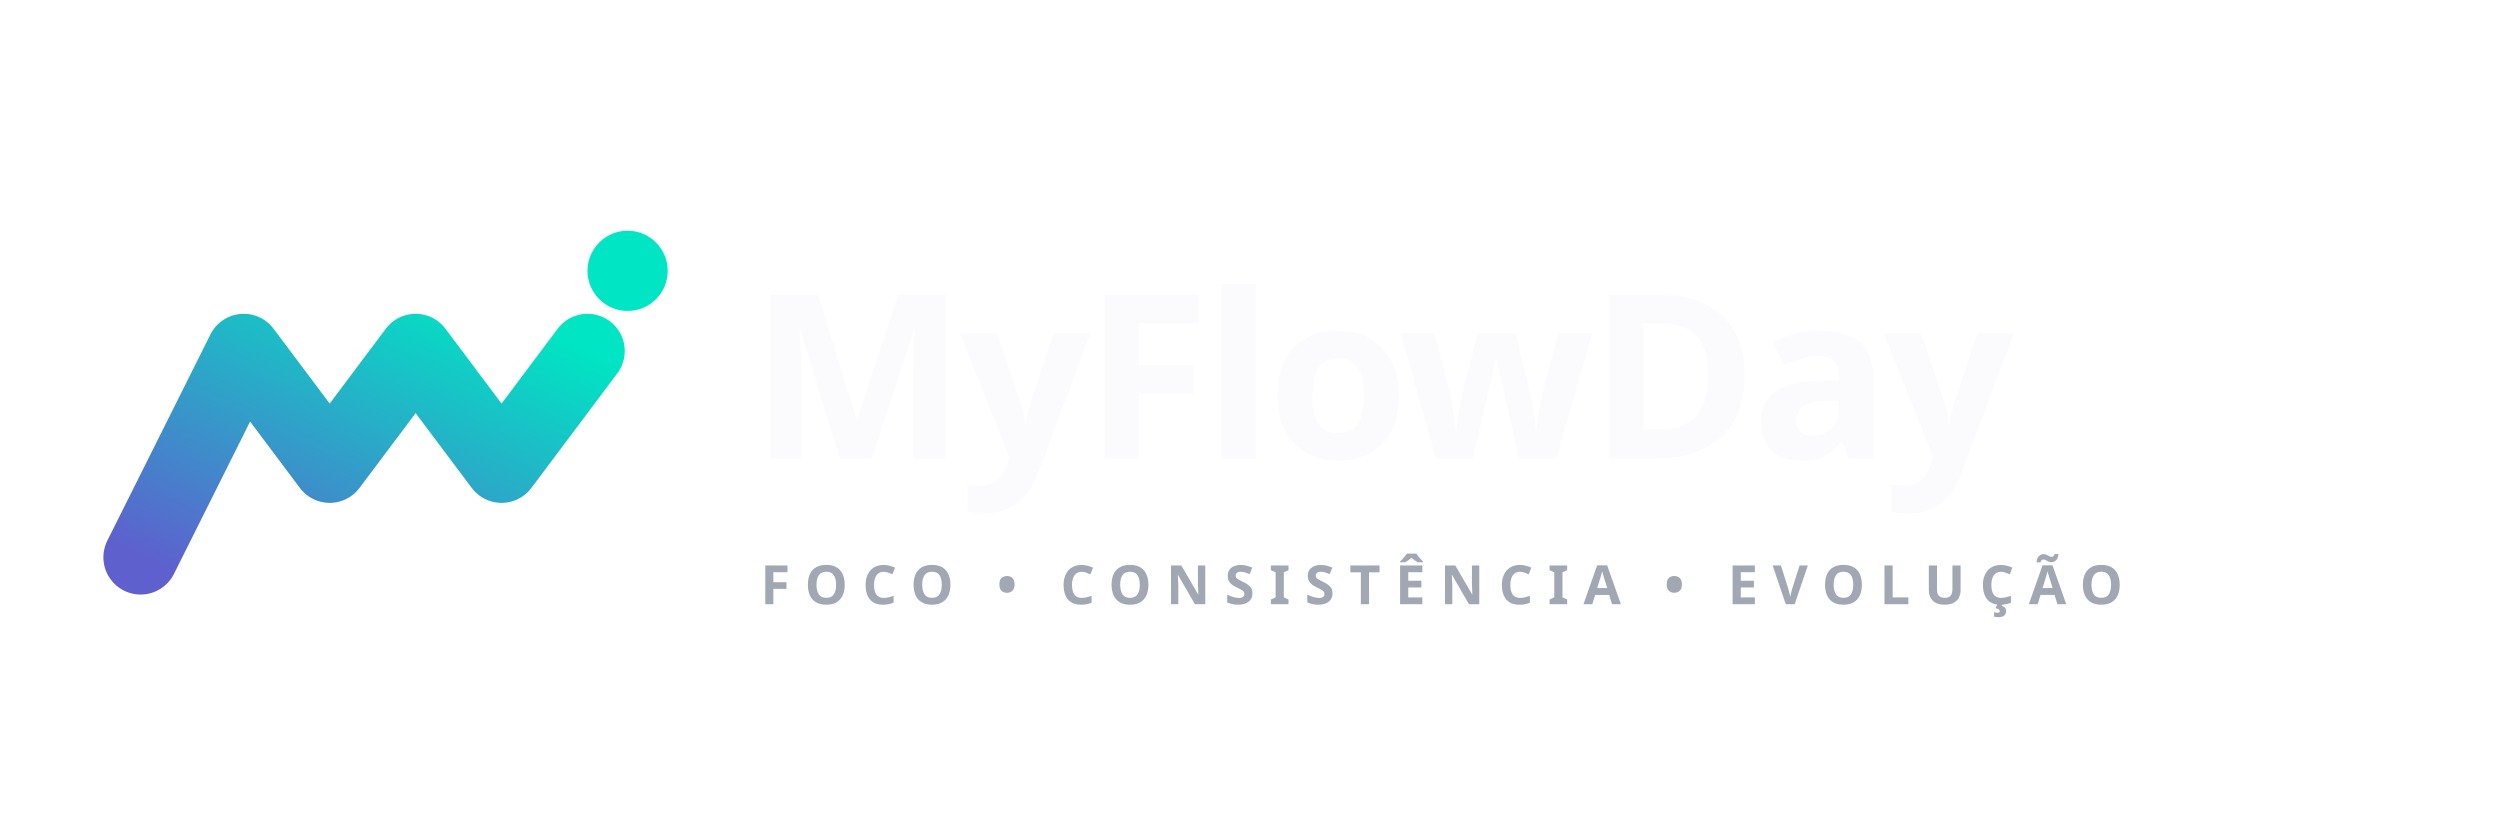
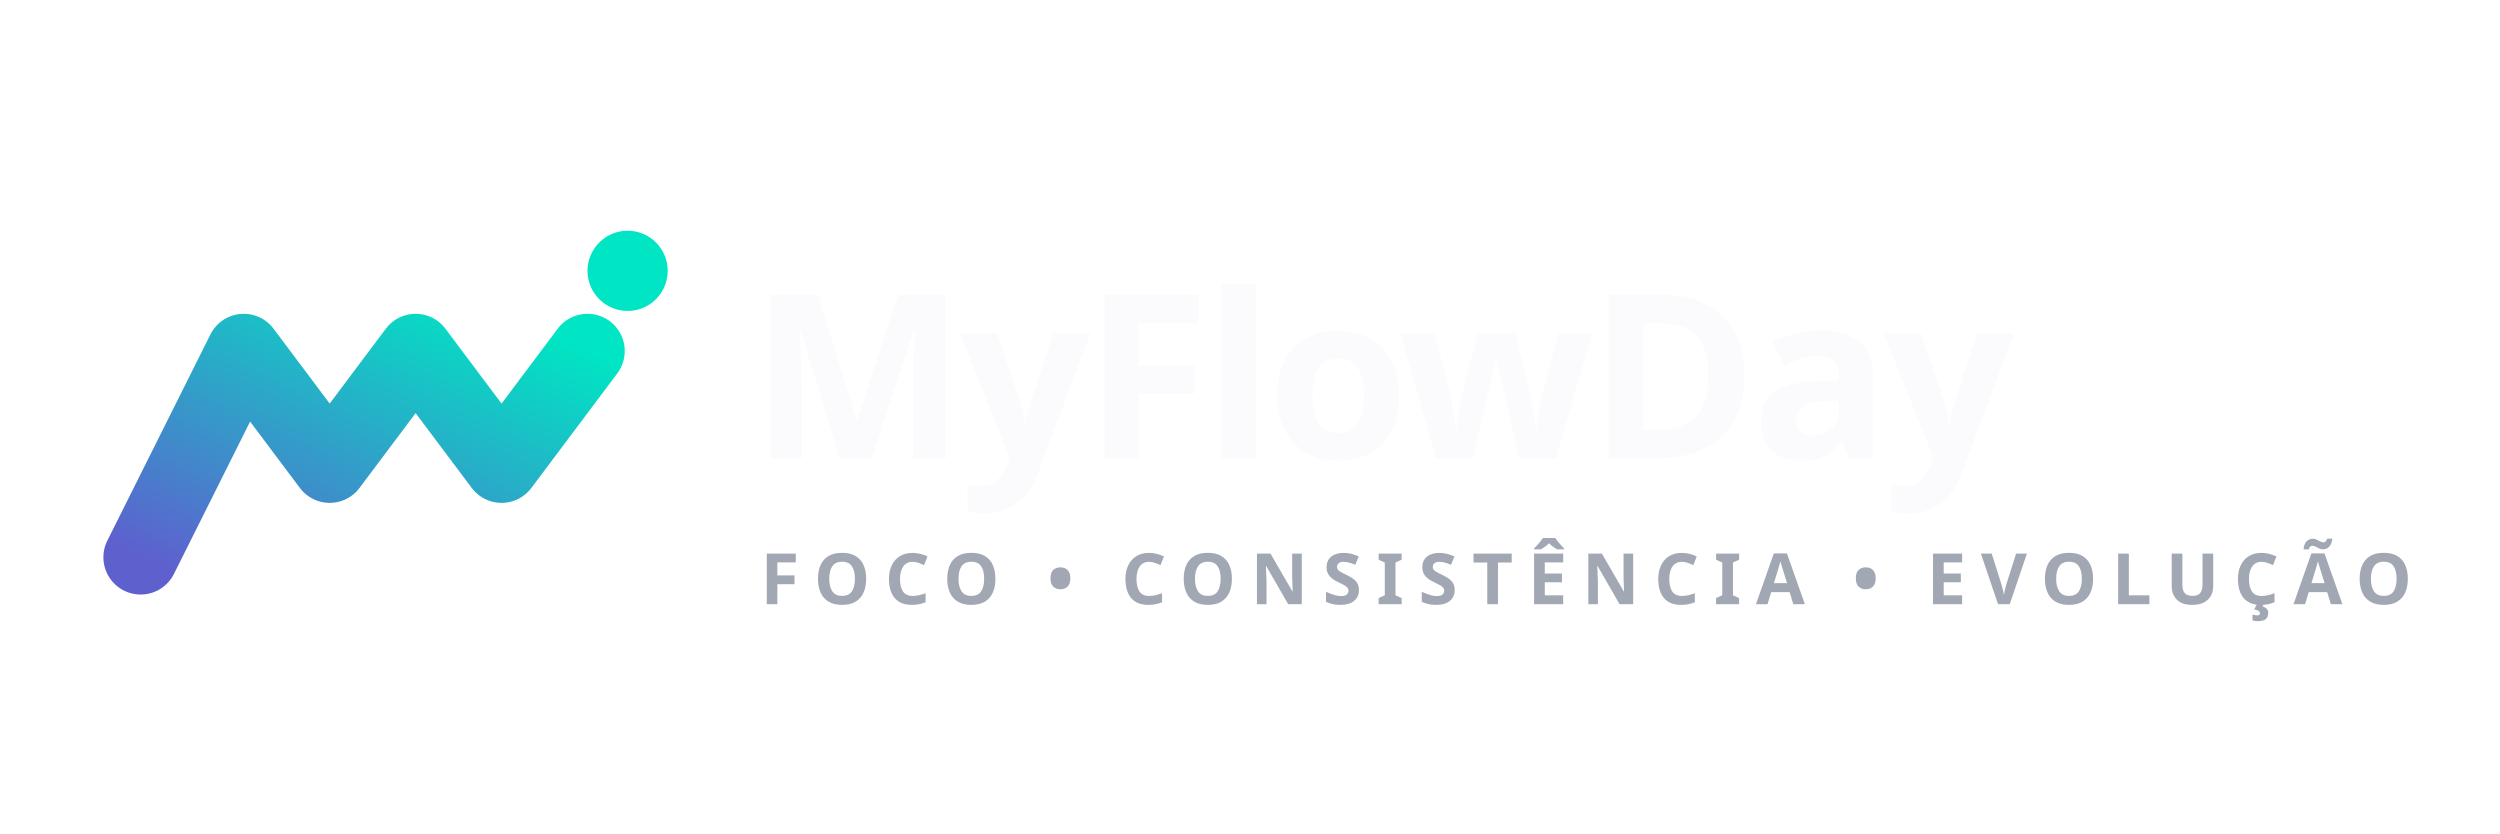
<svg xmlns="http://www.w3.org/2000/svg" viewBox="0 0 2400 800" width="2400" height="800">
  <defs>
    <linearGradient id="flow" x1="0%" y1="100%" x2="100%" y2="0%">
      <stop offset="0%" stop-color="#5E60CE" />
      <stop offset="100%" stop-color="#00E5C3" />
    </linearGradient>
  </defs>
  <g transform="translate(80, 150) scale(0.55)">
    <path d="M 100 700 L 280 340 L 430 540 L 580 340 L 730 540 L 880 340" fill="none" stroke="url(#flow)" stroke-width="130" stroke-linecap="round" stroke-linejoin="round" />
    <circle cx="950" cy="200" r="70" fill="#00E5C3" />
  </g>
  <text x="720" y="440" font-family="'Plus Jakarta Sans', sans-serif" font-size="220px" font-weight="800" fill="#FBFAFC" letter-spacing="-6px">MyFlowDay</text>
-   <text x="730" y="580" font-family="'Plus Jakarta Sans', sans-serif" font-size="52px" font-weight="700" fill="#A1A7B3" letter-spacing="14px">FOCO • CONSISTÊNCIA • EVOLUÇÃO</text>
+   <text x="730" y="580" font-family="'Plus Jakarta Sans', sans-serif" font-size="68px" font-weight="800" fill="#A1A7B3" letter-spacing="14px">FOCO • CONSISTÊNCIA • EVOLUÇÃO</text>
</svg>
